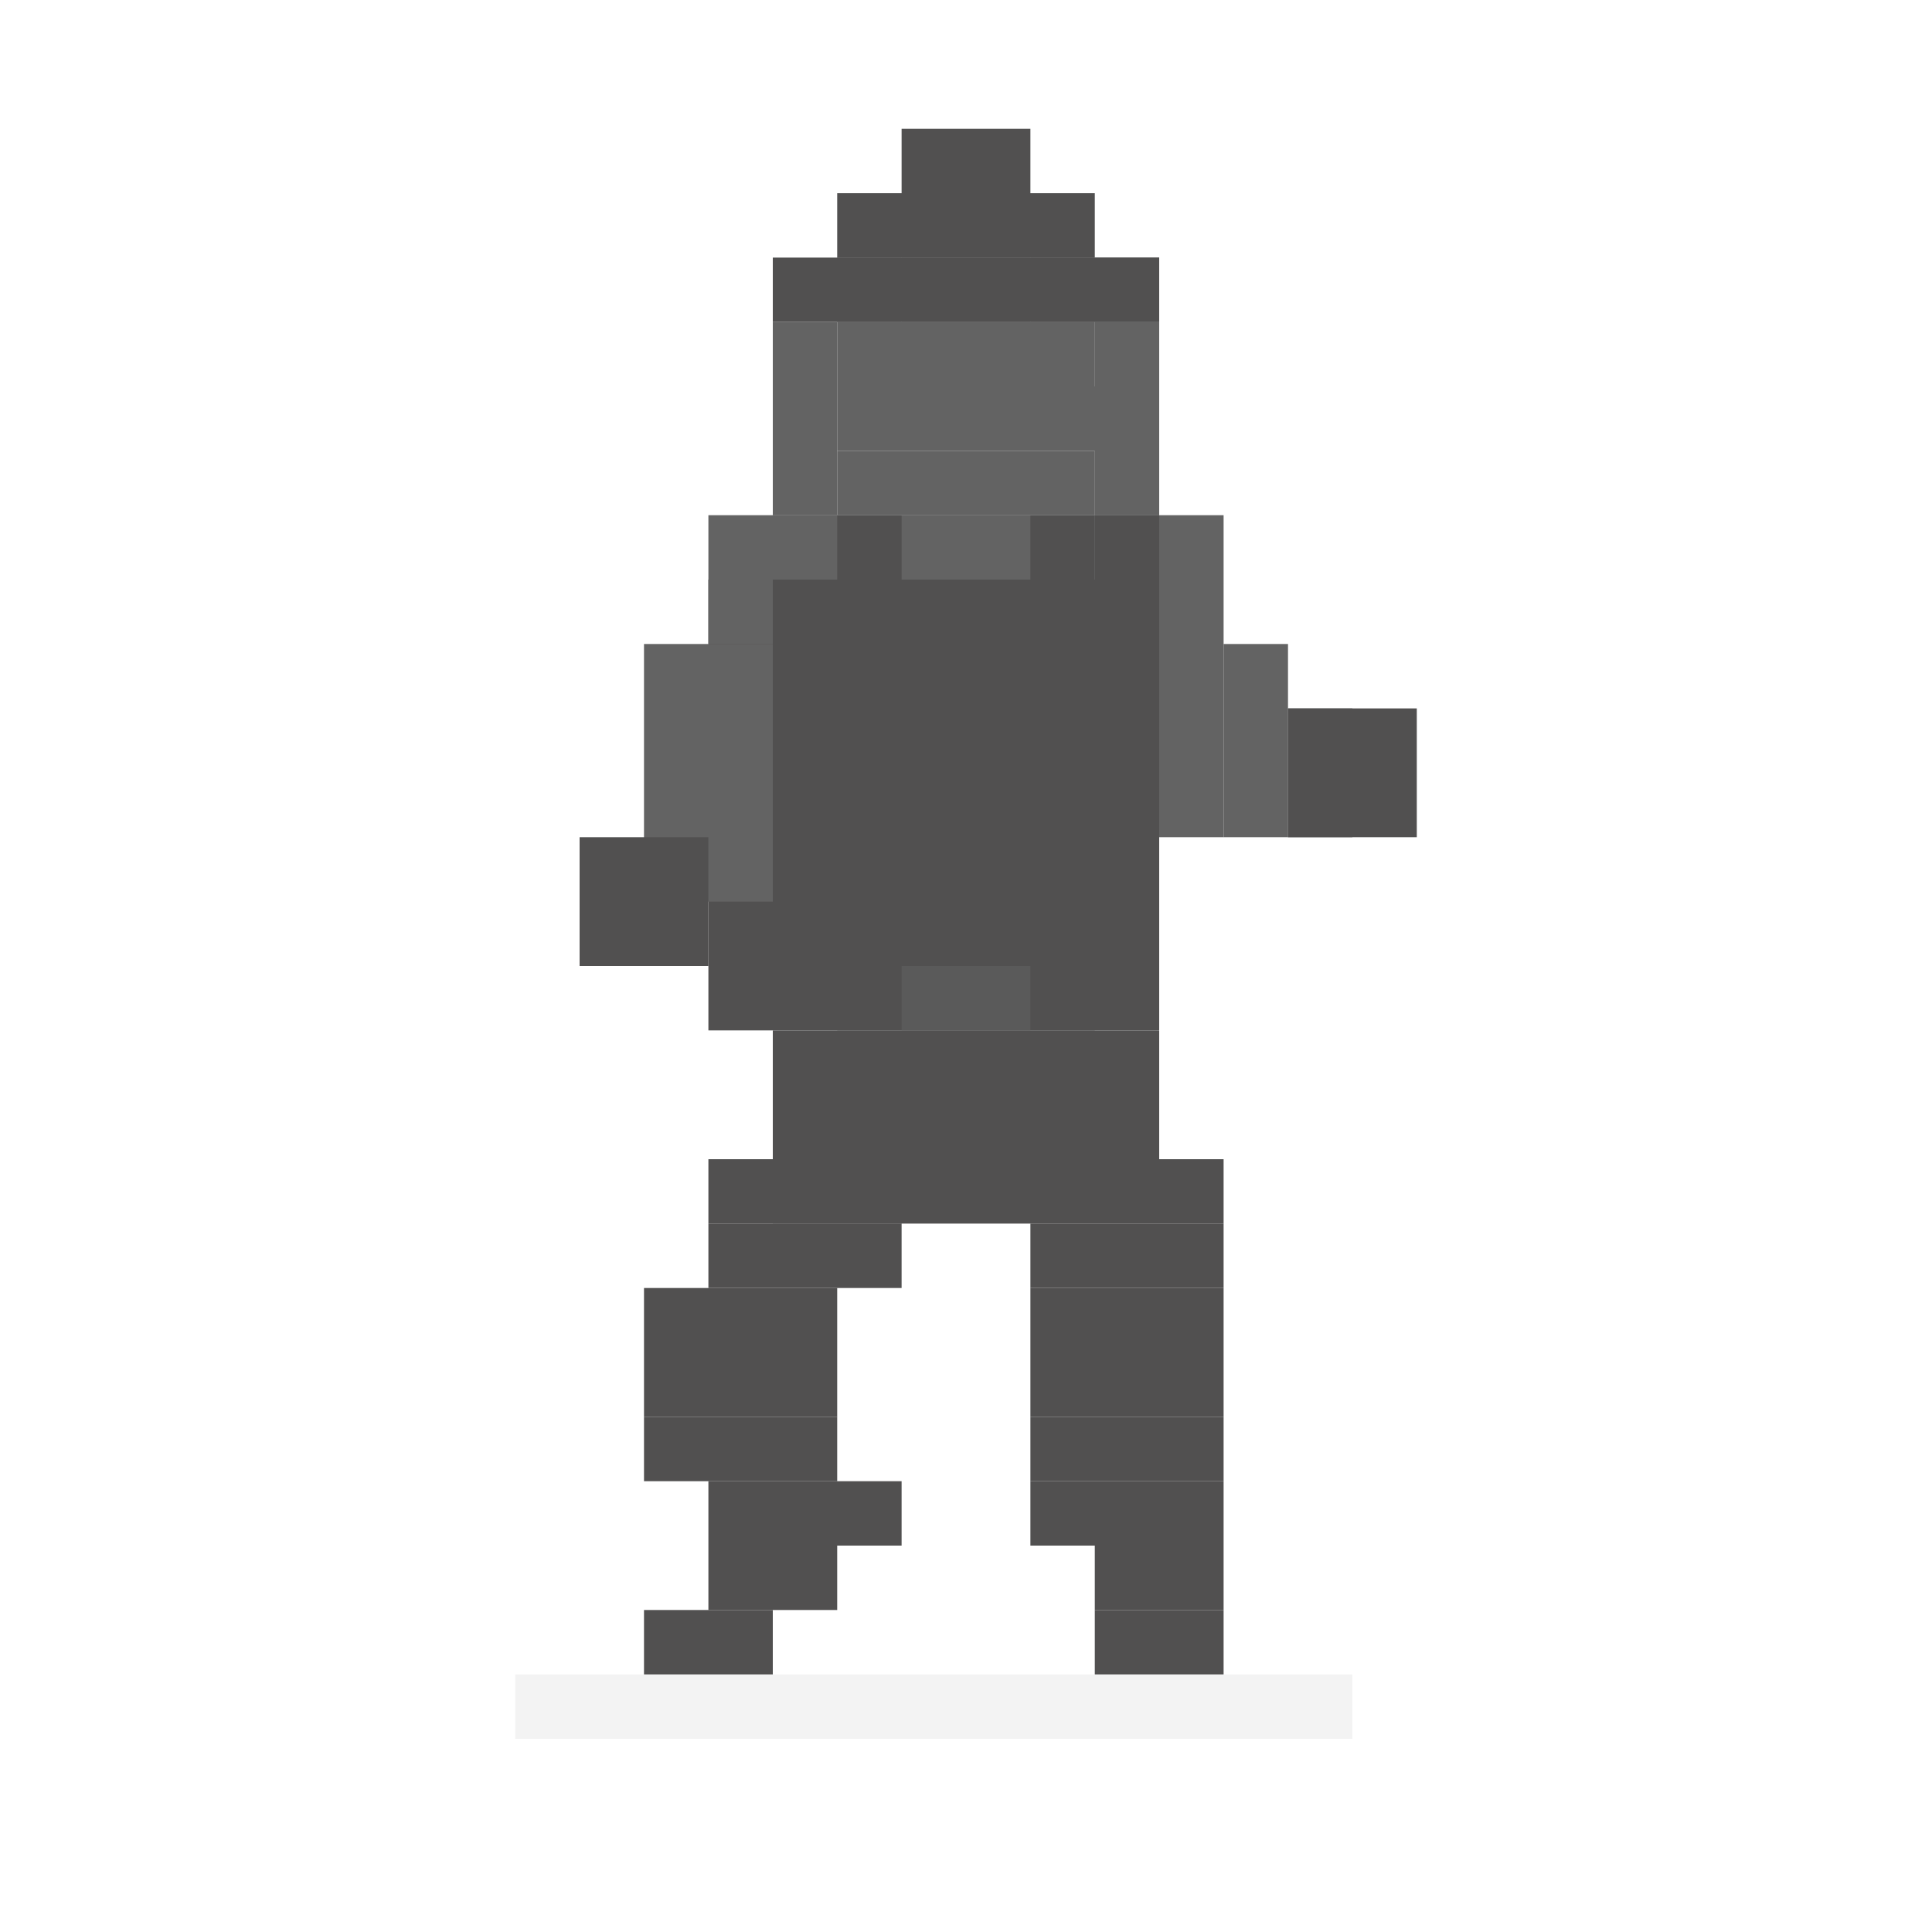
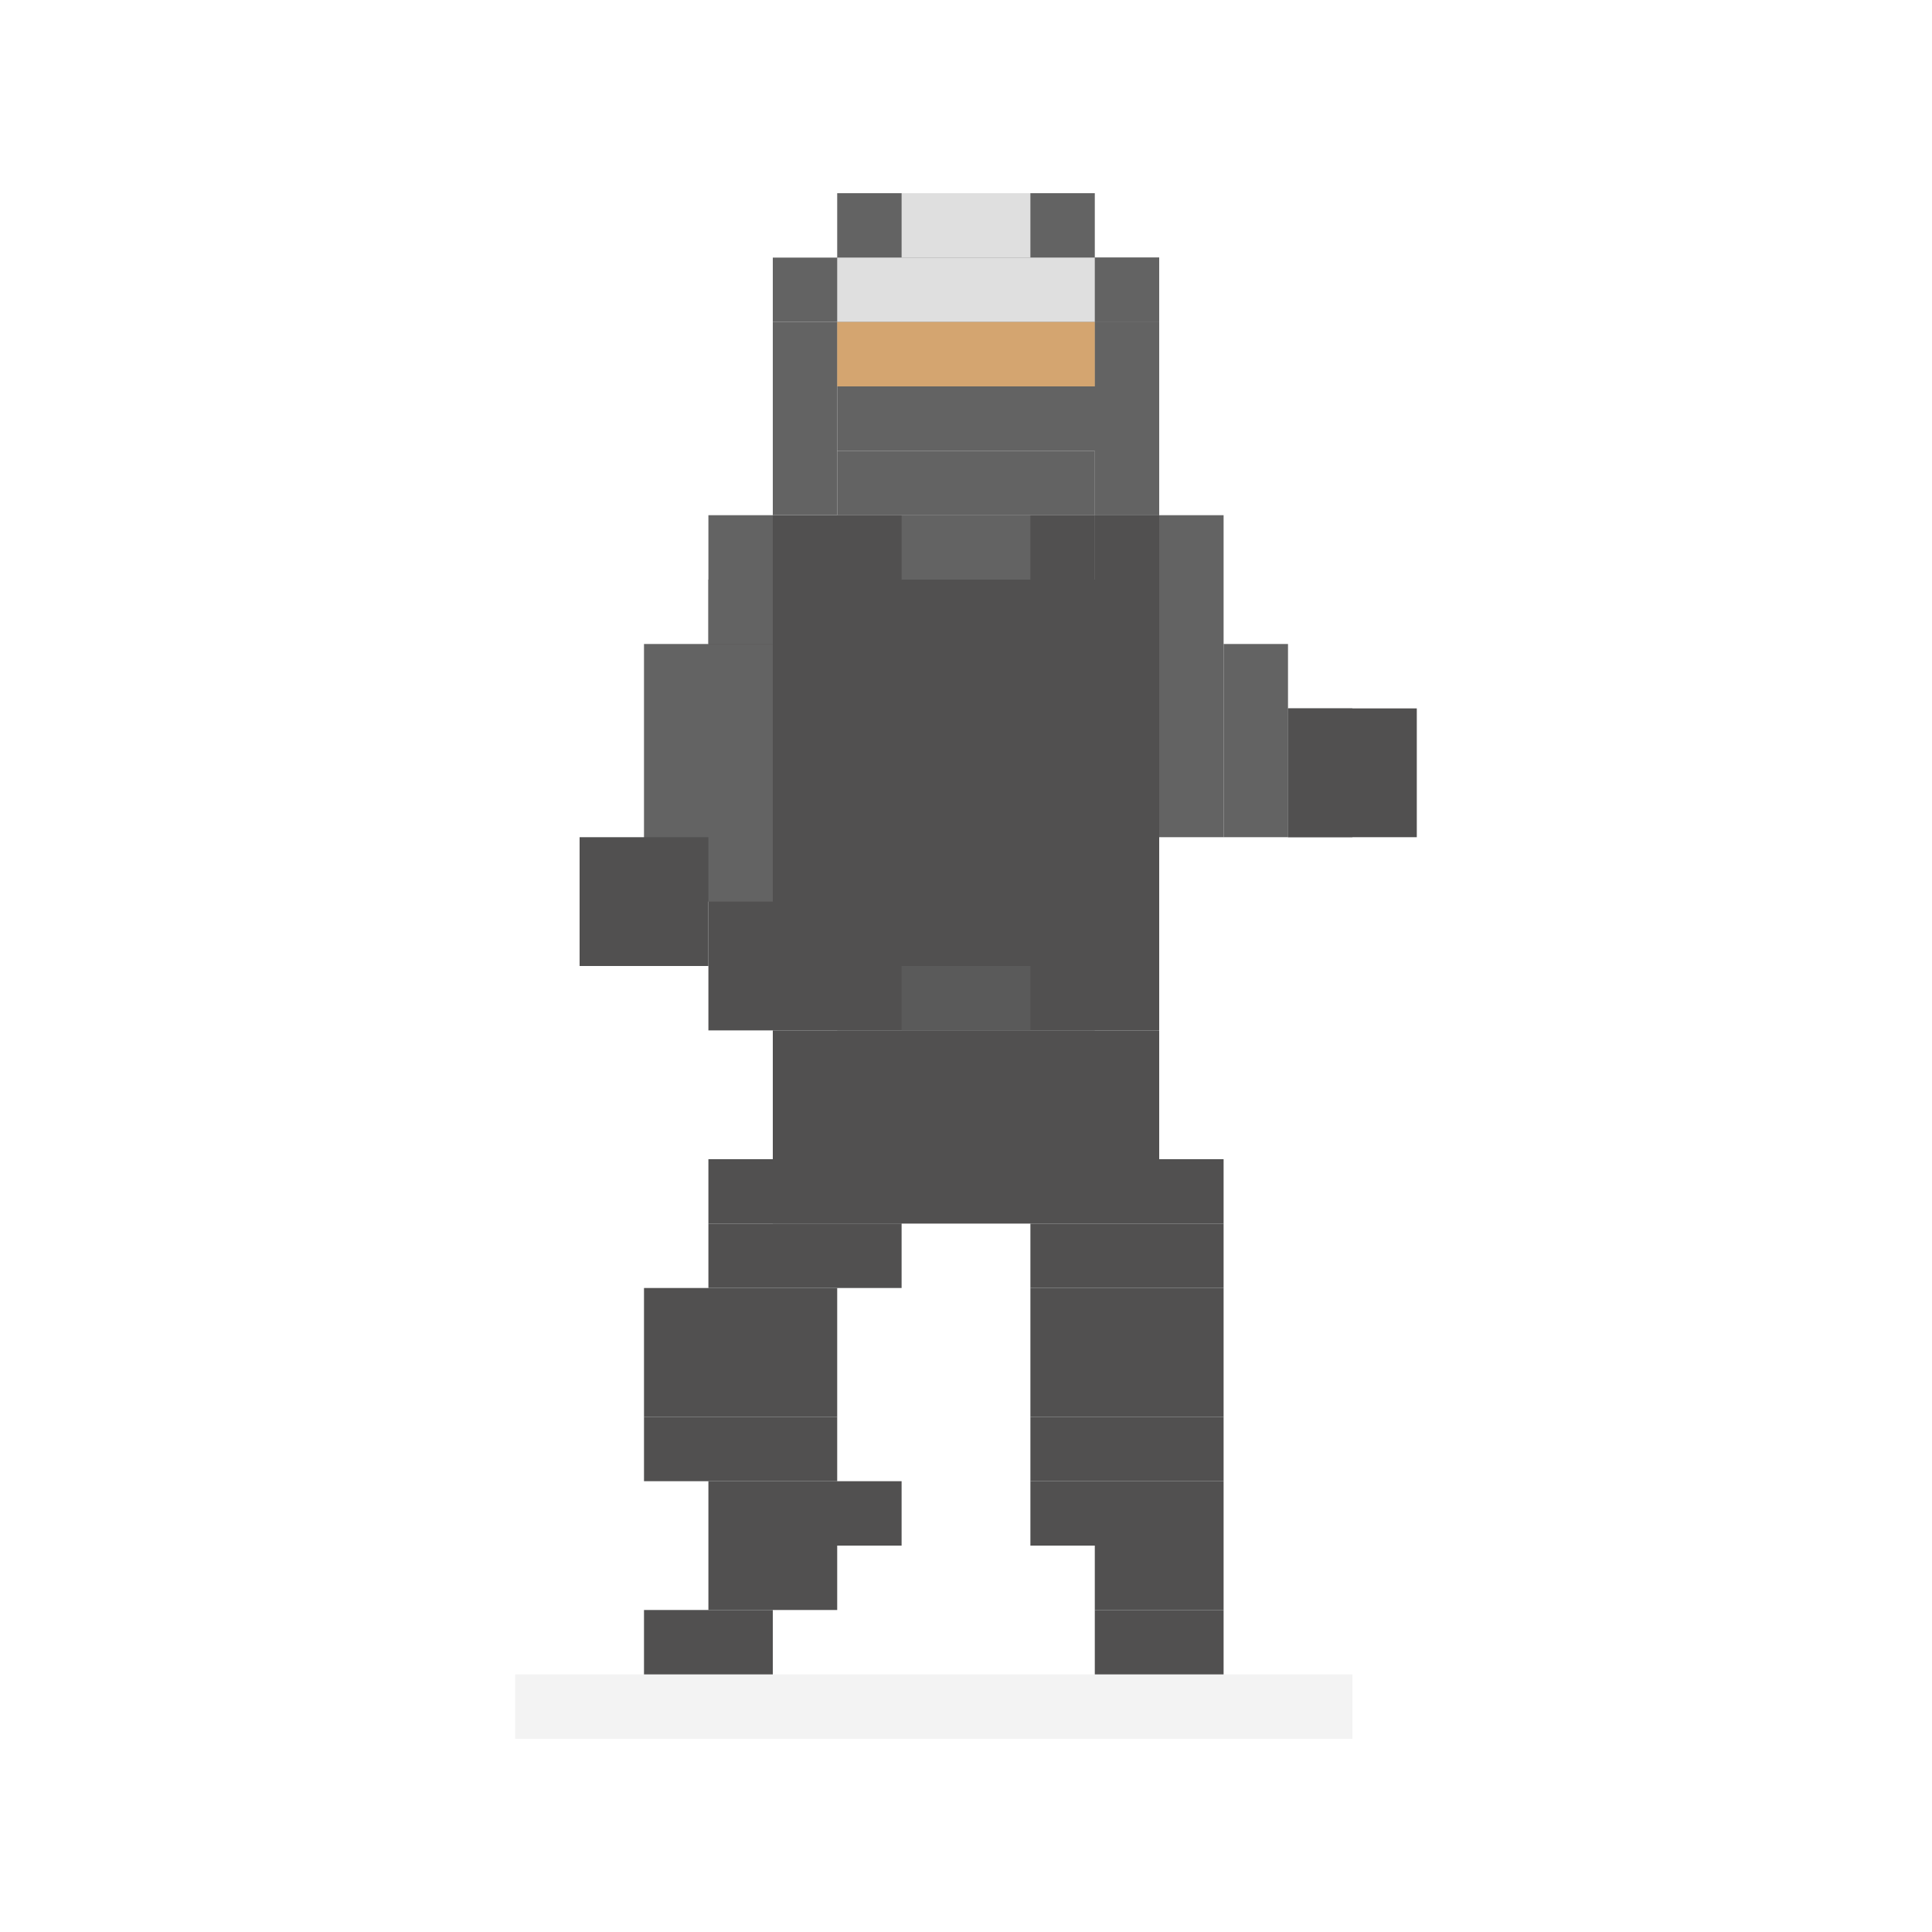
<svg xmlns="http://www.w3.org/2000/svg" width="300" height="300" viewBox="0 0 300 300" fill="none">
  <path d="M150 60H130V70H150V60Z" fill="#636363" />
  <path d="M140 40H130V50H140V40Z" fill="#636363" />
  <path d="M150 40H140V50H150V40Z" fill="#636363" />
  <path d="M160 40H150V50H160V40Z" fill="#636363" />
-   <path d="M160 20H150V30H160V20Z" fill="#515050" />
-   <path d="M150 20H140V30H150V20Z" fill="#515050" />
  <path d="M180 40H170V50H180V40Z" fill="#636363" />
  <path d="M170 40H160V50H170V40Z" fill="#636363" />
  <path d="M200 100H190V130H200V100Z" fill="#636363" />
  <path d="M190 90H180V130H190V90Z" fill="#636363" />
  <path d="M210 110H200V130H210V110Z" fill="#636363" />
  <path d="M220 110H200V130H220V110Z" fill="#515050" />
  <path d="M210 260H80V270H210V260Z" fill="black" fill-opacity="0.05" />
  <path d="M180 90H110V120H180V90Z" fill="#515050" />
  <path d="M170 90H120V80H170V90Z" fill="#515050" />
  <path d="M180 120H110V160H180V120Z" fill="#515050" />
  <path d="M160 90H140V160H160V90Z" fill="#515050" />
  <path d="M130 80H140V160H130V80Z" fill="#515050" />
  <path d="M160 80H170V160H160V80Z" fill="#515050" />
  <path d="M190 190H160V200H190V190Z" fill="#515050" />
  <path d="M190 190H180V180H190V190Z" fill="#515050" />
  <path d="M180 160H120V190H180V160Z" fill="#515050" />
  <path d="M160 160H140V150H160V160Z" fill="#5A5A5A" />
  <path d="M140 180H110V190H140V180Z" fill="#515050" />
  <path d="M140 190H110V200H140V190Z" fill="#515050" />
  <path d="M130 200H100V210H130V200Z" fill="#515050" />
  <path d="M130 210H100V220H130V210Z" fill="#515050" />
  <path d="M130 220H100V230H130V220Z" fill="#515050" />
  <path d="M140 230H110V240H140V230Z" fill="#515050" />
  <path d="M190 200H160V210H190V200Z" fill="#515050" />
  <path d="M190 210H160V220H190V210Z" fill="#515050" />
  <path d="M190 220H160V230H190V220Z" fill="#515050" />
  <path d="M190 230H160V240H190V230Z" fill="#515050" />
  <path d="M190 240H170V250H190V240Z" fill="#515050" />
  <path d="M190 250H170V260H190V250Z" fill="#515050" />
  <path d="M130 240H110V250H130V240Z" fill="#515050" />
  <path d="M120 250H100V260H120V250Z" fill="#515050" />
  <path d="M120 100H100V140H120V100Z" fill="#636363" />
  <path d="M120 100H110V90H120V100Z" fill="#636363" />
-   <path d="M130 80H120V90H130V80Z" fill="#636363" />
  <path d="M110 130H90V150H110V130Z" fill="#515050" />
  <path d="M170 70H130V80H170V70Z" fill="#636363" />
  <path d="M160 80H140V90H160V80Z" fill="#636363" />
-   <path d="M180 40H120V50H180V40Z" fill="#515050" />
-   <path d="M170 30H130V40H170V30Z" fill="#515050" />
+   <path d="M180 40H120V50H180V40Z" fill="#636363" />
+   <path d="M170 30H130V40H170V30Z" fill="#636363" />
  <path d="M130 50H120V80H130V50Z" fill="#636363" />
  <path d="M110 90H120V80H110V90Z" fill="#636363" />
  <path d="M180 90H190V80H180V90Z" fill="#636363" />
  <path d="M170 50H130V60H170V50Z" fill="#636363" />
  <path d="M180 60H150V70H180V60Z" fill="#636363" />
  <rect x="170" y="80" width="10" height="10" fill="#515050" />
  <path d="M180 50H170V80H180V50Z" fill="#636363" />
  <path d="M180 50H170V80H180V50Z" fill="#636363" />
+   <path d="M160 30H140V40H160V30Z" fill="#DFDFDF" />
+   <path d="M170 40H130V50H170V40Z" fill="#DFDFDF" />
+   <path d="M170 50H130V60H170V50Z" fill="#D4A570" />
</svg>
